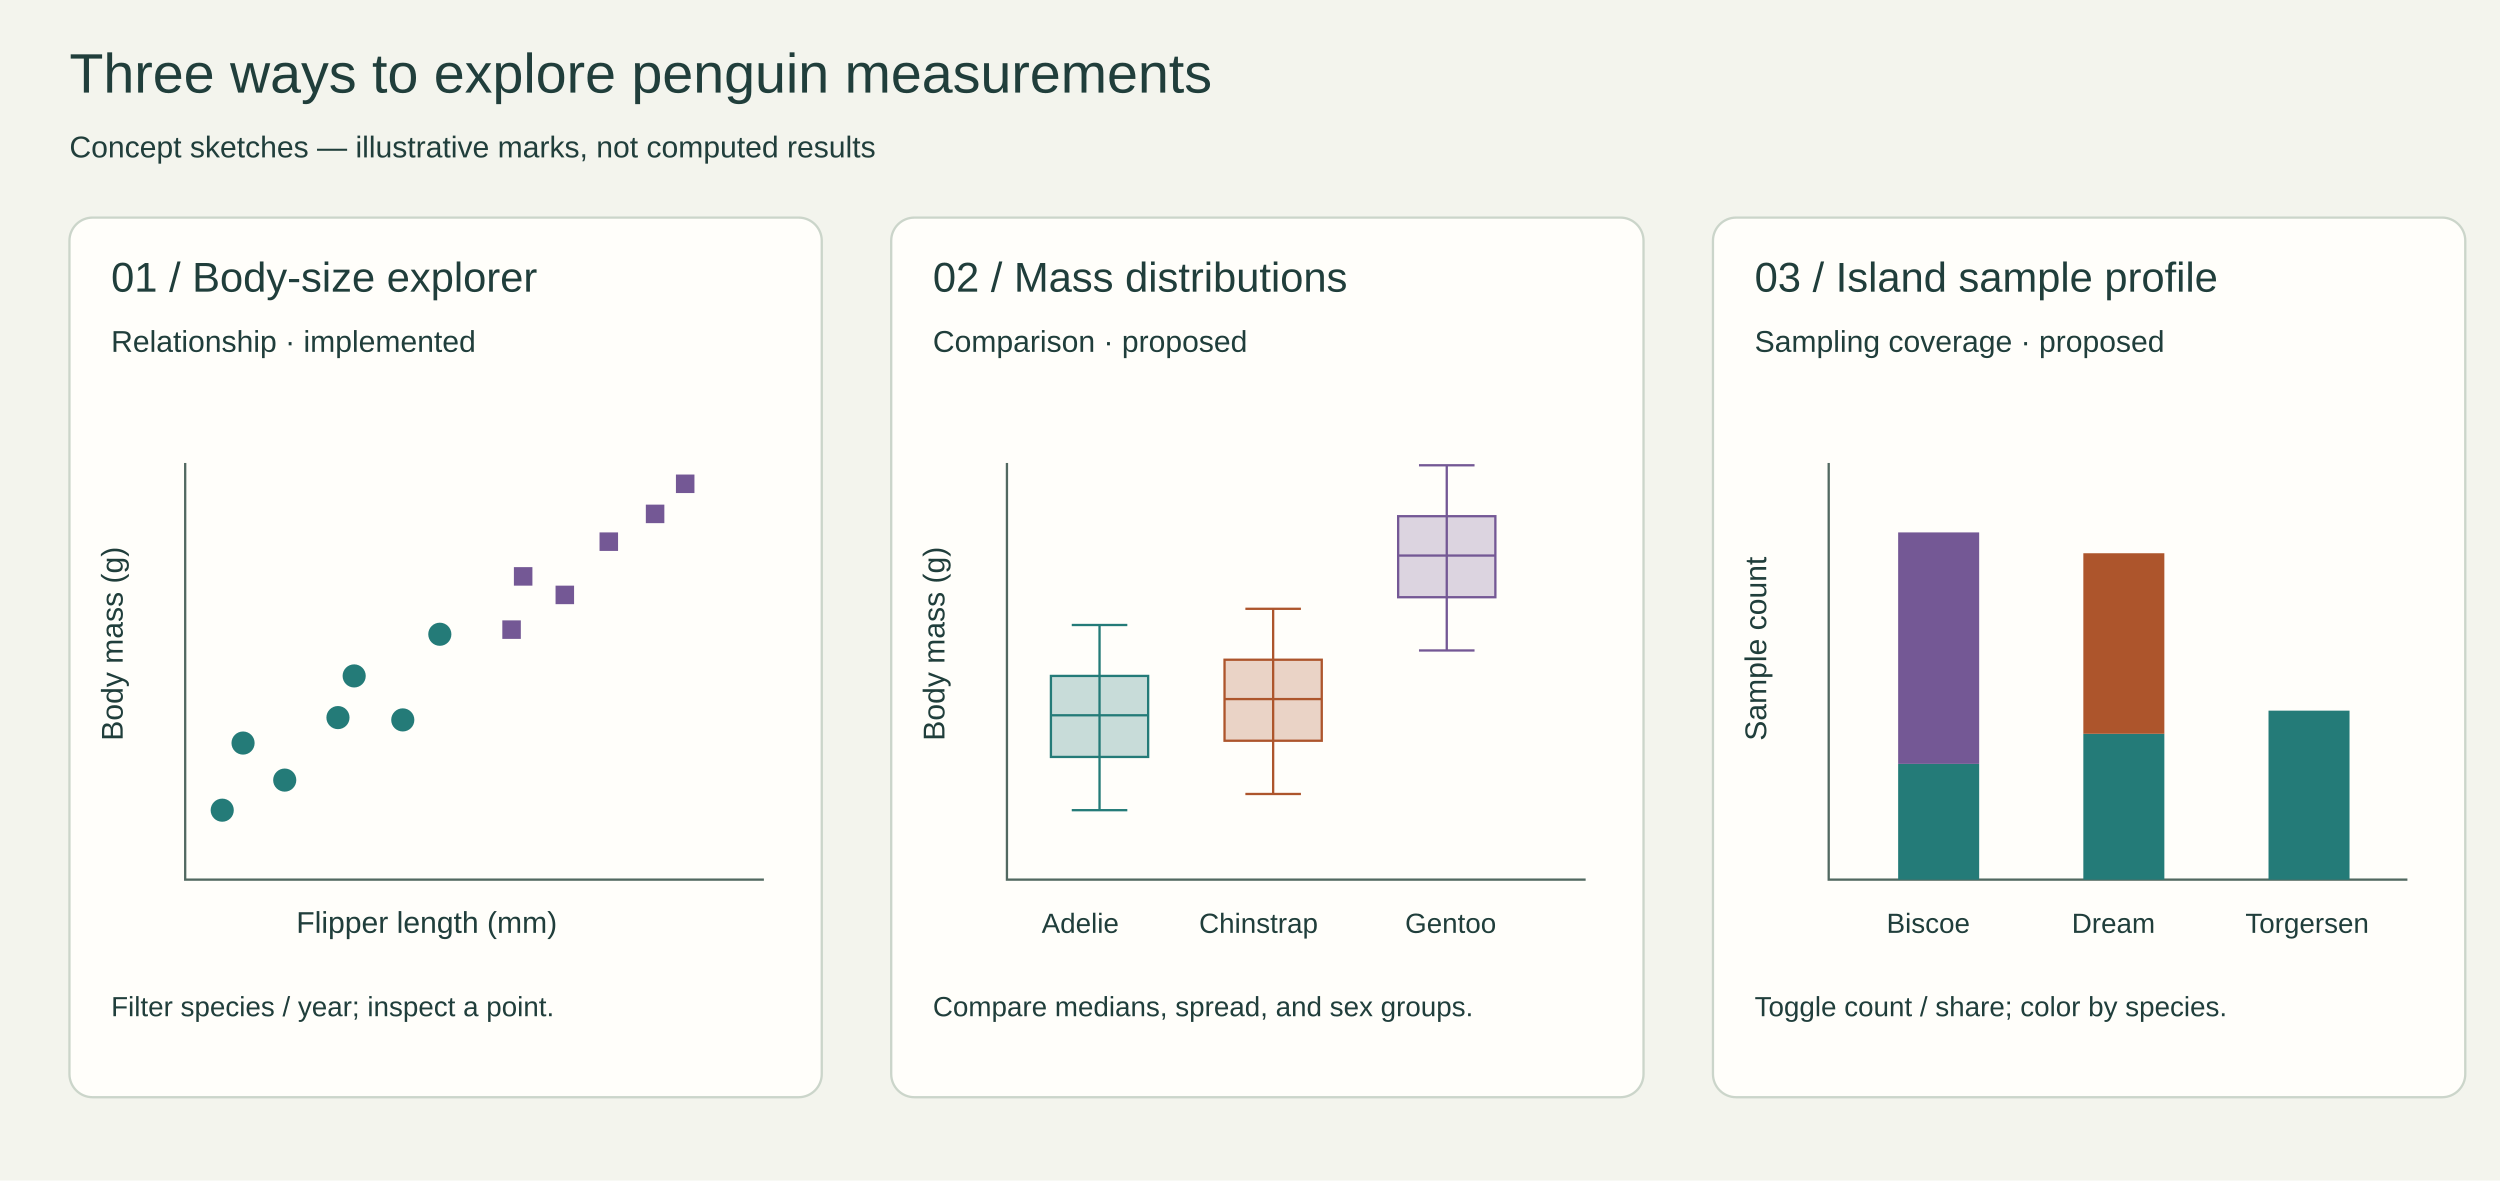
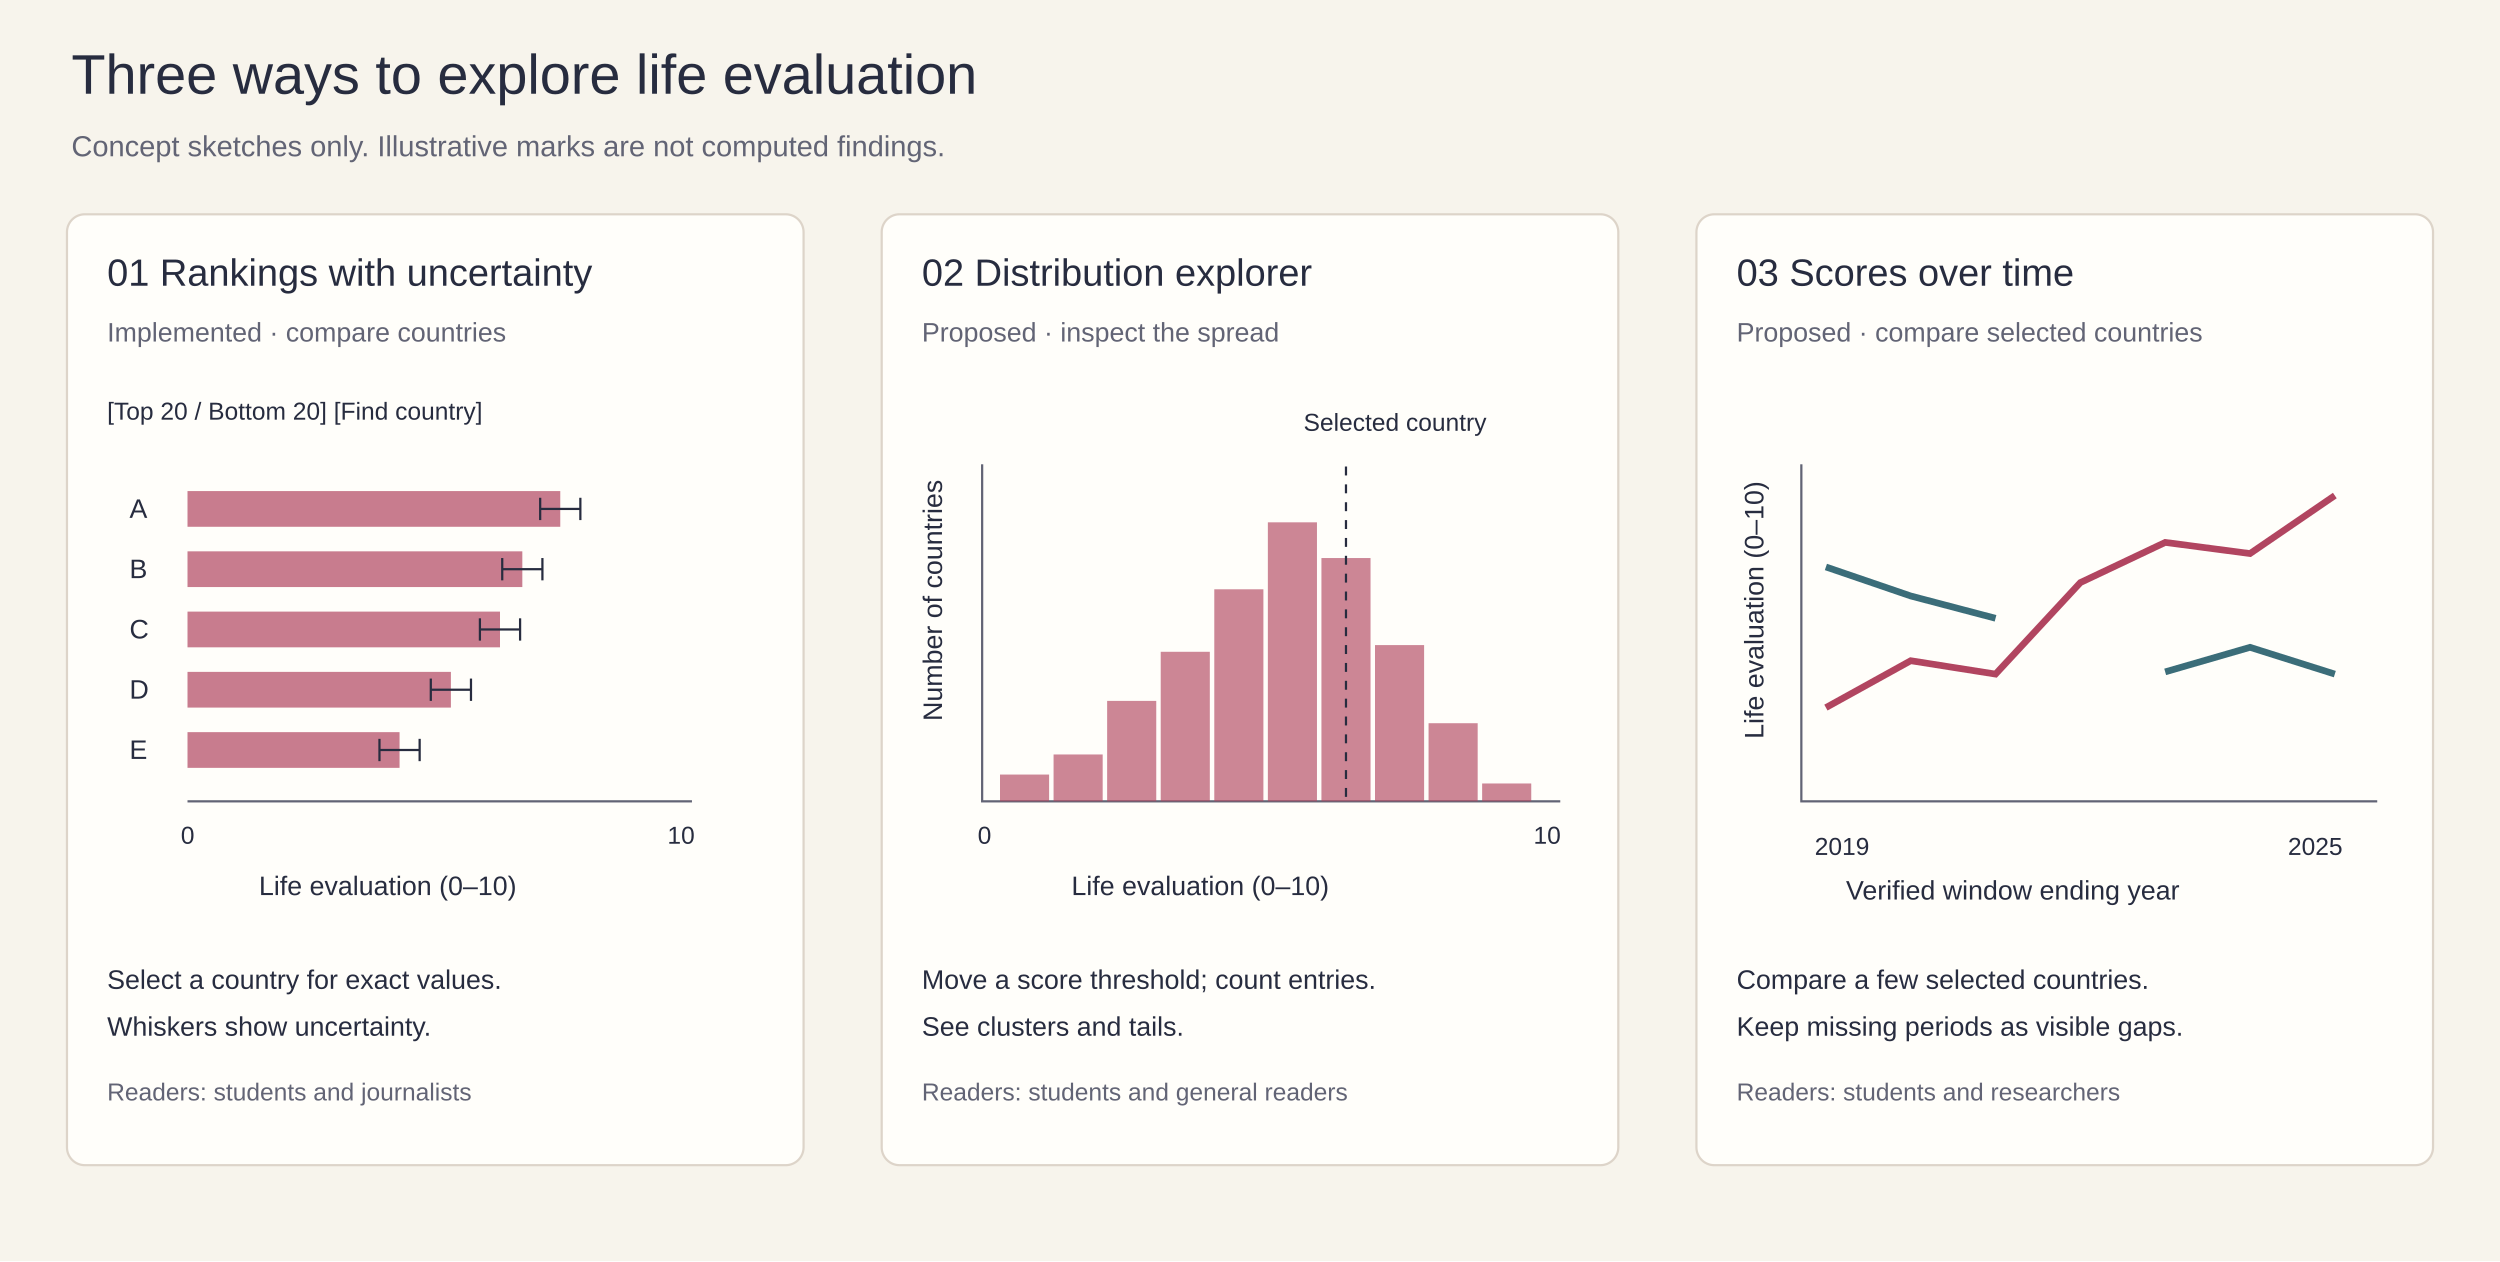
- <svg xmlns="http://www.w3.org/2000/svg" width="1080" height="510" viewBox="0 0 1080 510">
-   <rect width="1080" height="510" fill="#f3f4ed" />
-   <g font-family="Arial,sans-serif" fill="#203e3b">
-     <text x="30" y="40" font-size="24">Three ways to explore penguin measurements</text>
-     <text x="30" y="68" font-size="13">Concept sketches — illustrative marks, not computed results</text>
-     <rect x="30" y="94" width="325" height="380" rx="10" fill="#fffefa" stroke="#cbd5ca" />
-     <text x="48" y="126" font-size="18">01 / Body-size explorer</text>
-     <text x="48" y="152" font-size="13">Relationship · implemented</text>
-     <path d="M80 200 V380 H330" fill="none" stroke="#526961" />
-     <rect x="385" y="94" width="325" height="380" rx="10" fill="#fffefa" stroke="#cbd5ca" />
-     <text x="403" y="126" font-size="18">02 / Mass distributions</text>
-     <text x="403" y="152" font-size="13">Comparison · proposed</text>
-     <path d="M435 200 V380 H685" fill="none" stroke="#526961" />
-     <rect x="740" y="94" width="325" height="380" rx="10" fill="#fffefa" stroke="#cbd5ca" />
-     <text x="758" y="126" font-size="18">03 / Island sample profile</text>
-     <text x="758" y="152" font-size="13">Sampling coverage · proposed</text>
-     <path d="M790 200 V380 H1040" fill="none" stroke="#526961" />
-     <g fill="#247b78">
-       <circle cx="96" cy="350" r="5" />
-       <circle cx="105" cy="321" r="5" />
-       <circle cx="123" cy="337" r="5" />
-       <circle cx="146" cy="310" r="5" />
-       <circle cx="153" cy="292" r="5" />
-       <circle cx="174" cy="311" r="5" />
-       <circle cx="190" cy="274" r="5" />
-     </g>
-     <g fill="#745895">
-       <rect x="217" y="268" width="8" height="8" />
-       <rect x="222" y="245" width="8" height="8" />
-       <rect x="240" y="253" width="8" height="8" />
-       <rect x="259" y="230" width="8" height="8" />
-       <rect x="279" y="218" width="8" height="8" />
-       <rect x="292" y="205" width="8" height="8" />
-     </g>
-     <text x="128" y="403" font-size="13">Flipper length (mm)</text>
-     <text transform="translate(53,320) rotate(-90)" font-size="13">Body mass (g)</text>
-     <text x="48" y="439" font-size="12">Filter species / year; inspect a point.</text>
-     <path d="M475 270 V350 M463 270 H487 M463 350 H487" stroke="#247b78" />
-     <rect x="454" y="292" width="42" height="35" fill="#247b78" fill-opacity=".25" stroke="#247b78" />
-     <path d="M454 309 H496" stroke="#247b78" />
-     <path d="M550 263 V343 M538 263 H562 M538 343 H562" stroke="#ad552c" />
-     <rect x="529" y="285" width="42" height="35" fill="#ad552c" fill-opacity=".25" stroke="#ad552c" />
-     <path d="M529 302 H571" stroke="#ad552c" />
-     <path d="M625 201 V281 M613 201 H637 M613 281 H637" stroke="#745895" />
-     <rect x="604" y="223" width="42" height="35" fill="#745895" fill-opacity=".25" stroke="#745895" />
-     <path d="M604 240 H646" stroke="#745895" />
-     <text x="450" y="403" font-size="12">Adelie</text>
-     <text x="518" y="403" font-size="12">Chinstrap</text>
-     <text x="607" y="403" font-size="12">Gentoo</text>
-     <text transform="translate(408,320) rotate(-90)" font-size="13">Body mass (g)</text>
-     <text x="403" y="439" font-size="12">Compare medians, spread, and sex groups.</text>
-     <rect x="820" y="330" width="35" height="50" fill="#247b78" />
-     <rect x="820" y="230" width="35" height="100" fill="#745895" />
-     <rect x="900" y="317" width="35" height="63" fill="#247b78" />
-     <rect x="900" y="239" width="35" height="78" fill="#ad552c" />
-     <rect x="980" y="307" width="35" height="73" fill="#247b78" />
-     <rect x="980" y="307" width="35" height="0" fill="#247b78" />
-     <text x="815" y="403" font-size="12">Biscoe</text>
-     <text x="895" y="403" font-size="12">Dream</text>
-     <text x="970" y="403" font-size="12">Torgersen</text>
-     <text transform="translate(763,320) rotate(-90)" font-size="13">Sample count</text>
-     <text x="758" y="439" font-size="12">Toggle count / share; color by species.</text>
+ <svg xmlns="http://www.w3.org/2000/svg" width="1120" height="565" viewBox="0 0 1120 565" role="img" aria-labelledby="title desc">
+   <rect width="1120" height="565" fill="#f7f4ec" />
+   <g font-family="Arial,sans-serif" fill="#272c3f">
+     <text x="32" y="42" font-size="25">Three ways to explore life evaluation</text>
+     <text x="32" y="70" font-size="13" fill="#626475">Concept sketches only. Illustrative marks are not computed findings.</text>
+     <rect x="30" y="96" width="330" height="426" rx="8" fill="#fffefa" stroke="#ddd4c9" />
+     <text x="48" y="128" font-size="17">01  Rankings with uncertainty</text>
+     <text x="48" y="153" font-size="12" fill="#626475">Implemented · compare countries</text>
+     <rect x="395" y="96" width="330" height="426" rx="8" fill="#fffefa" stroke="#ddd4c9" />
+     <text x="413" y="128" font-size="17">02  Distribution explorer</text>
+     <text x="413" y="153" font-size="12" fill="#626475">Proposed · inspect the spread</text>
+     <rect x="760" y="96" width="330" height="426" rx="8" fill="#fffefa" stroke="#ddd4c9" />
+     <text x="778" y="128" font-size="17">03  Scores over time</text>
+     <text x="778" y="153" font-size="12" fill="#626475">Proposed · compare selected countries</text>
+     <text x="48" y="188" font-size="11">[Top 20 / Bottom 20]  [Find country]</text>
+     <text x="58" y="232" font-size="12">A</text>
+     <rect x="84" y="220" width="167" height="16" fill="#b14560" opacity=".7" />
+     <path d="M242 223V233 M242 228H260 M260 223V233" stroke="#272c3f" />
+     <text x="58" y="259" font-size="12">B</text>
+     <rect x="84" y="247" width="150" height="16" fill="#b14560" opacity=".7" />
+     <path d="M225 250V260 M225 255H243 M243 250V260" stroke="#272c3f" />
+     <text x="58" y="286" font-size="12">C</text>
+     <rect x="84" y="274" width="140" height="16" fill="#b14560" opacity=".7" />
+     <path d="M215 277V287 M215 282H233 M233 277V287" stroke="#272c3f" />
+     <text x="58" y="313" font-size="12">D</text>
+     <rect x="84" y="301" width="118" height="16" fill="#b14560" opacity=".7" />
+     <path d="M193 304V314 M193 309H211 M211 304V314" stroke="#272c3f" />
+     <text x="58" y="340" font-size="12">E</text>
+     <rect x="84" y="328" width="95" height="16" fill="#b14560" opacity=".7" />
+     <path d="M170 331V341 M170 336H188 M188 331V341" stroke="#272c3f" />
+     <path d="M84 359H310" stroke="#626475" />
+     <text x="81" y="378" font-size="11">0</text>
+     <text x="299" y="378" font-size="11">10</text>
+     <text x="116" y="401" font-size="12">Life evaluation (0–10)</text>
+     <text x="48" y="443" font-size="12">Select a country for exact values.</text>
+     <text x="48" y="464" font-size="12">Whiskers show uncertainty.</text>
+     <text x="48" y="493" font-size="11" fill="#626475">Readers: students and journalists</text>
+     <path d="M440 208V359H699" fill="none" stroke="#626475" />
+     <rect x="448" y="347" width="22" height="12" fill="#b14560" opacity=".65" />
+     <rect x="472" y="338" width="22" height="21" fill="#b14560" opacity=".65" />
+     <rect x="496" y="314" width="22" height="45" fill="#b14560" opacity=".65" />
+     <rect x="520" y="292" width="22" height="67" fill="#b14560" opacity=".65" />
+     <rect x="544" y="264" width="22" height="95" fill="#b14560" opacity=".65" />
+     <rect x="568" y="234" width="22" height="125" fill="#b14560" opacity=".65" />
+     <rect x="592" y="250" width="22" height="109" fill="#b14560" opacity=".65" />
+     <rect x="616" y="289" width="22" height="70" fill="#b14560" opacity=".65" />
+     <rect x="640" y="324" width="22" height="35" fill="#b14560" opacity=".65" />
+     <rect x="664" y="351" width="22" height="8" fill="#b14560" opacity=".65" />
+     <path d="M603 209V360" stroke="#272c3f" stroke-dasharray="4 4" />
+     <text x="584" y="193" font-size="11">Selected country</text>
+     <text x="438" y="378" font-size="11">0</text>
+     <text x="687" y="378" font-size="11">10</text>
+     <text x="480" y="401" font-size="12">Life evaluation (0–10)</text>
+     <text transform="translate(422 323) rotate(-90)" font-size="12">Number of countries</text>
+     <text x="413" y="443" font-size="12">Move a score threshold; count entries.</text>
+     <text x="413" y="464" font-size="12">See clusters and tails.</text>
+     <text x="413" y="493" font-size="11" fill="#626475">Readers: students and general readers</text>
+     <path d="M807 208V359H1065" fill="none" stroke="#626475" />
+     <path d="M818 317L856 296L894 302L932 261L970 243L1008 248L1046 222" fill="none" stroke="#b14560" stroke-width="3" />
+     <path d="M818 254L856 267L894 277 M970 301L1008 290L1046 302" fill="none" stroke="#3b6d79" stroke-width="3" />
+     <text x="813" y="383" font-size="11">2019</text>
+     <text x="1025" y="383" font-size="11">2025</text>
+     <text x="827" y="403" font-size="12">Verified window ending year</text>
+     <text transform="translate(790 331) rotate(-90)" font-size="12">Life evaluation (0–10)</text>
+     <text x="778" y="443" font-size="12">Compare a few selected countries.</text>
+     <text x="778" y="464" font-size="12">Keep missing periods as visible gaps.</text>
+     <text x="778" y="493" font-size="11" fill="#626475">Readers: students and researchers</text>
  </g>
</svg>
